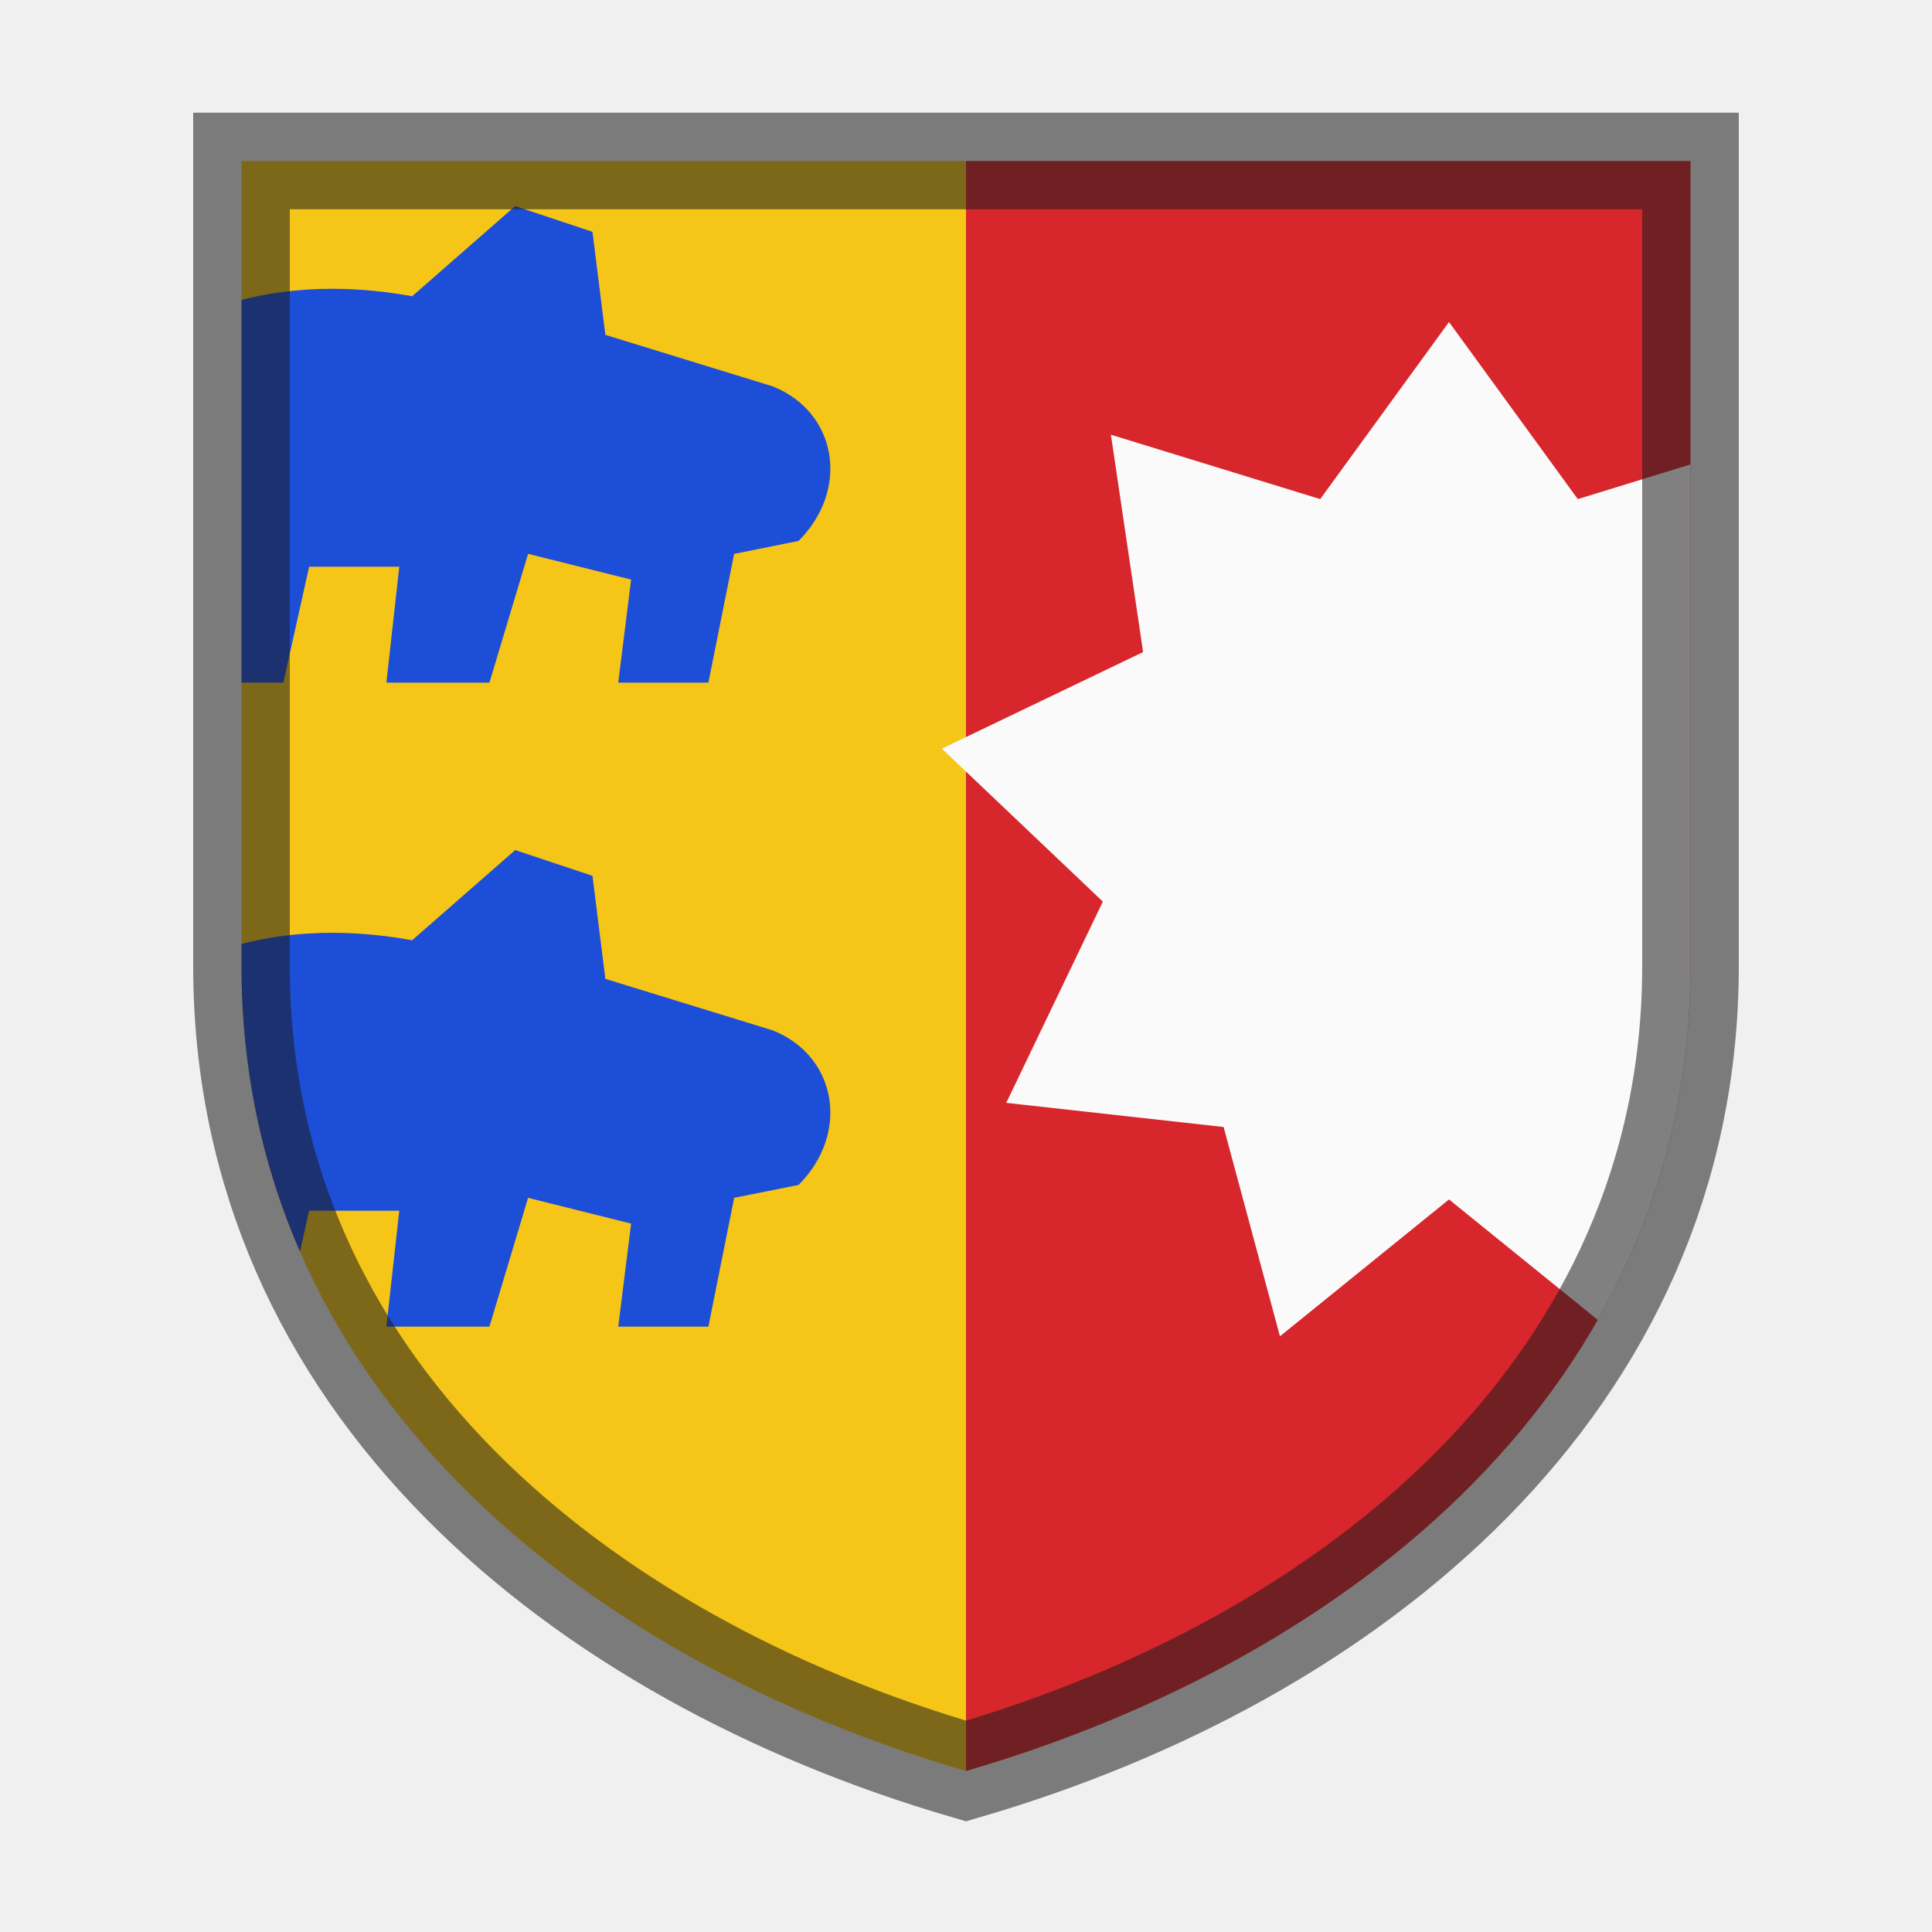
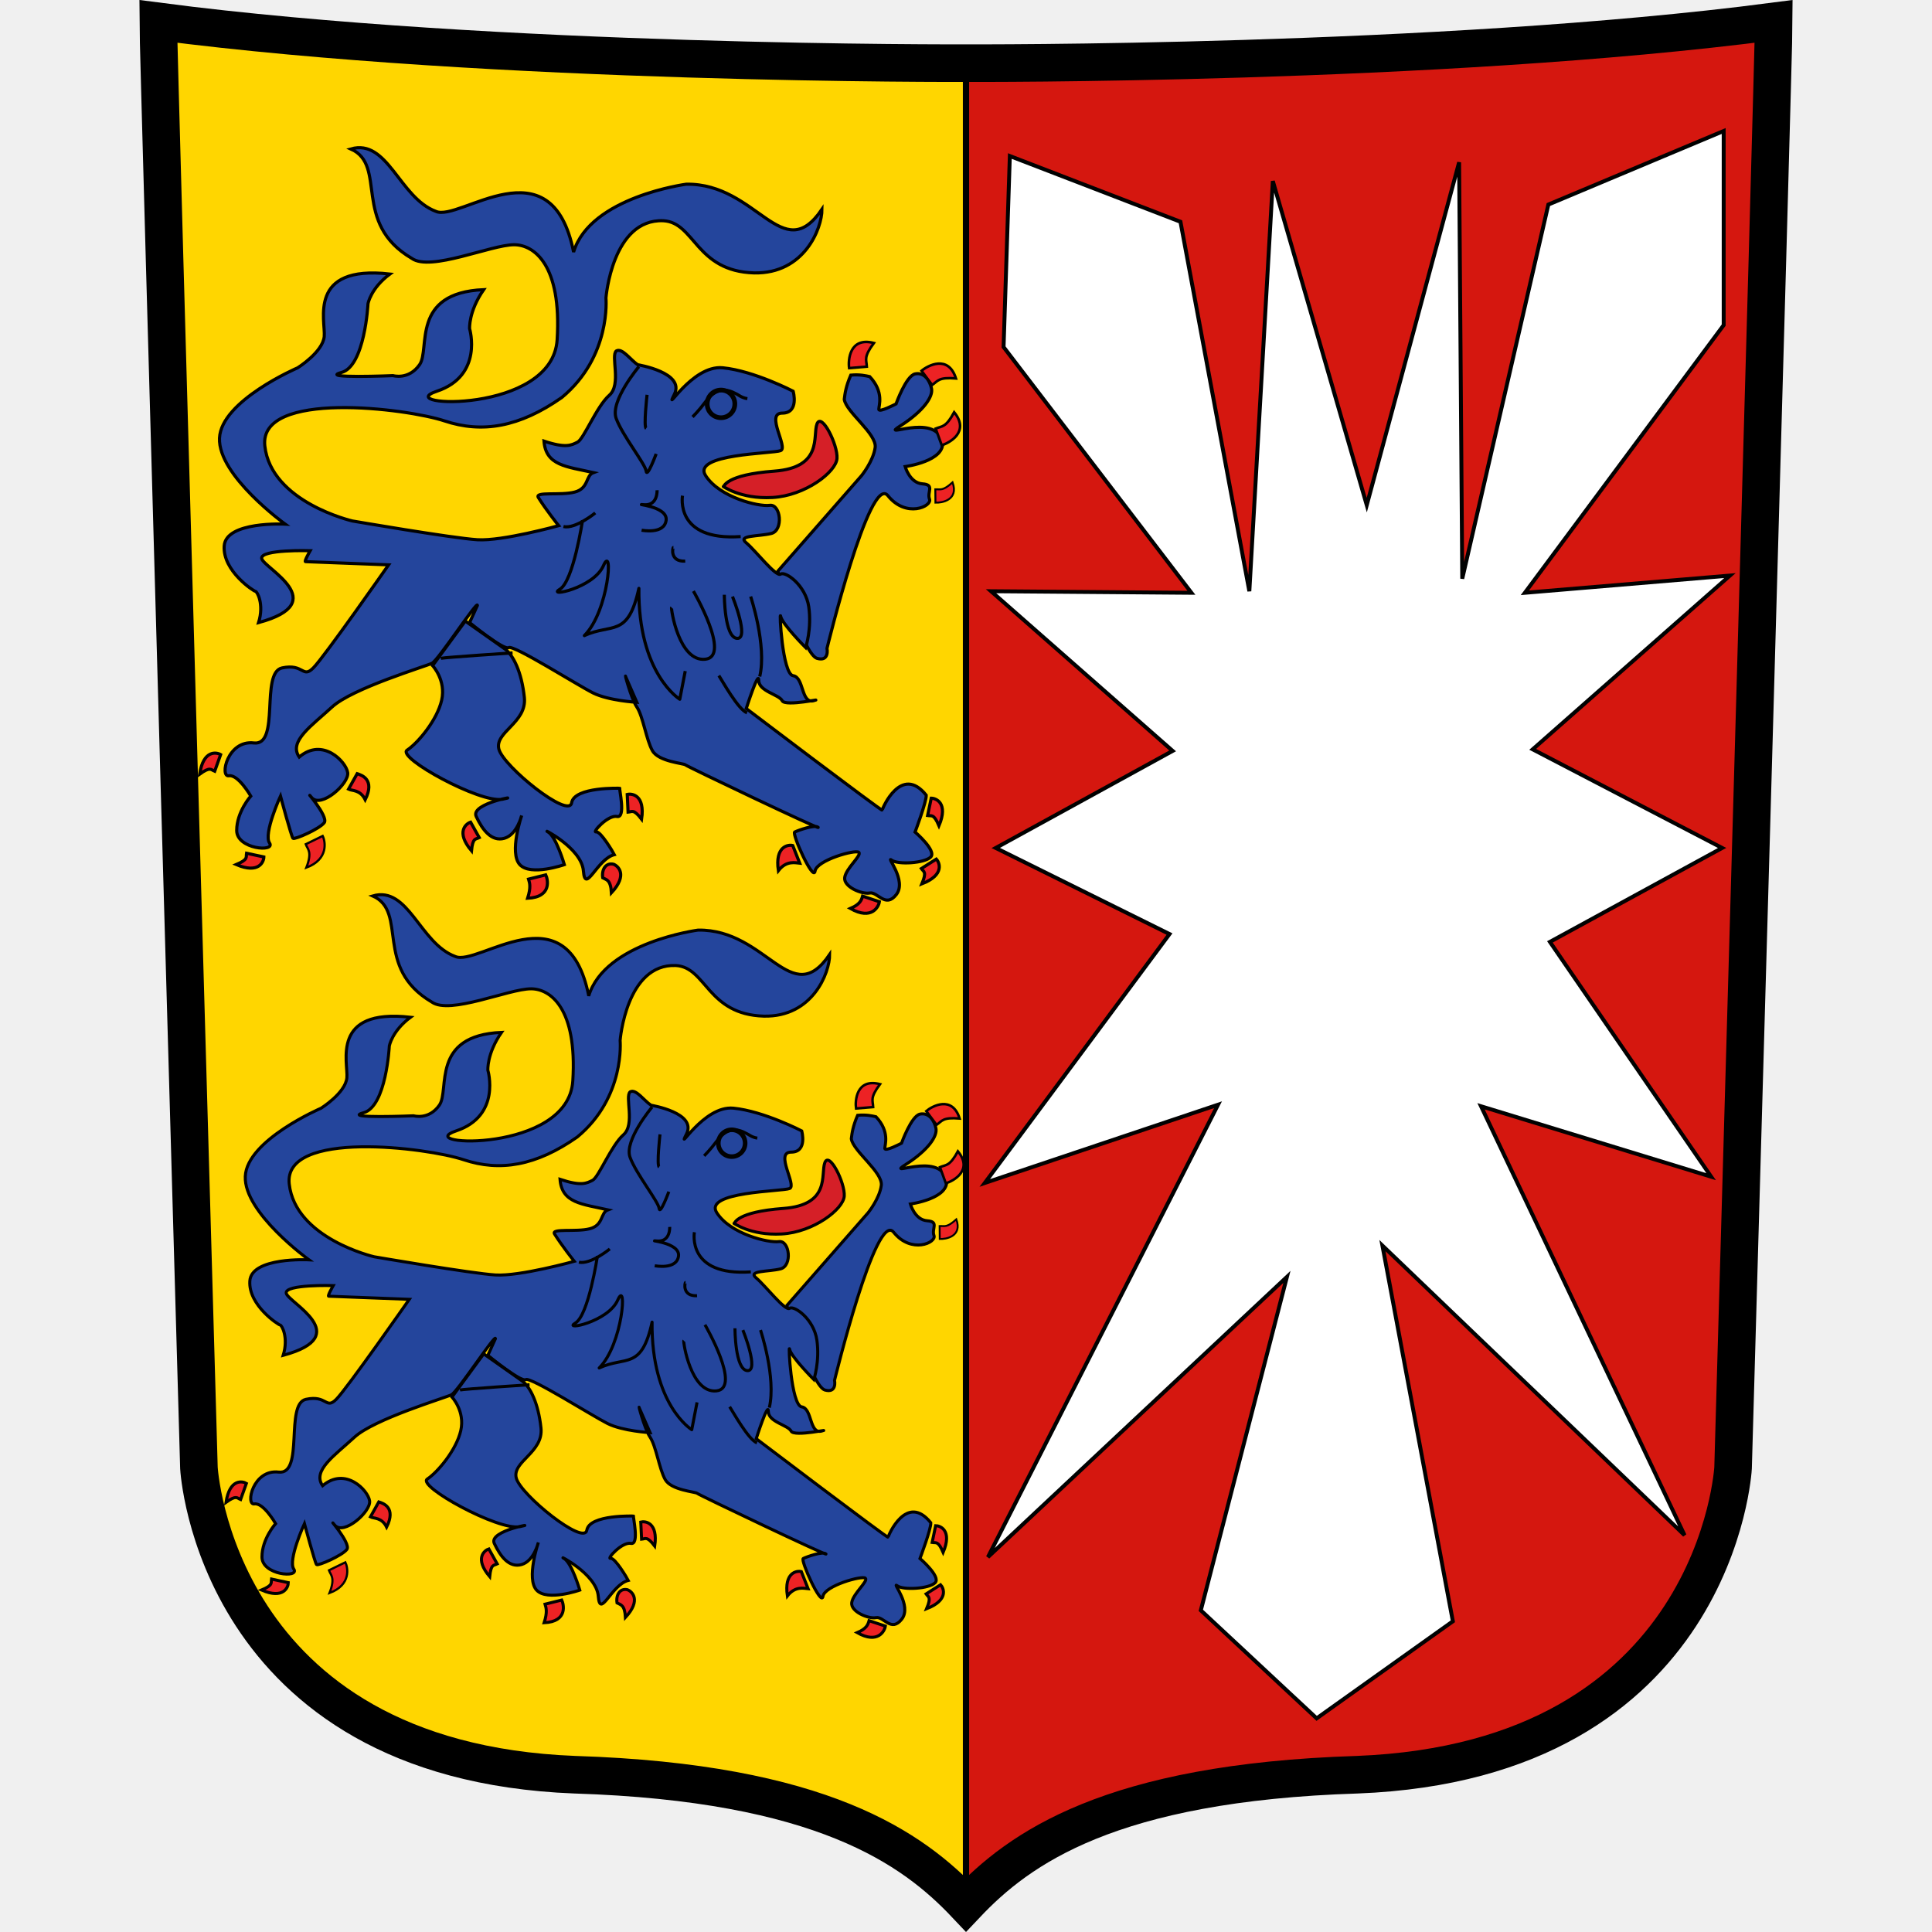
- <svg xmlns="http://www.w3.org/2000/svg" width="24" height="24" viewBox="0 0 24 24">
-   <defs>
-     <clipPath id="s">
-       <path d="M3 2h18v10c0 5.2-4.2 8.6-9 10C7.2 20.6 3 17.2 3 12z" />
-     </clipPath>
-   </defs>
-   <g clip-path="url(#s)">
-     <rect x="0" y="0" width="12" height="24" fill="#f5c518" />
-     <rect x="12" y="0" width="12" height="24" fill="#d7262c" />
-     <path d="M5 15.5l.8-3.5c1.2-2.2 3.4-2.8 5.6-2.4l1.6-1.4 1.2.4.2 1.6 2.6.8c1 .4 1.2 1.6.4 2.4l-1 .2-.4 2h-1.4l.2-1.6-1.6-.4-.6 2H11l.2-1.8H9.8l-.4 1.8H8l.4-2.2-1.2-.6-.6 2.8z" fill="#1d4ed8" transform="translate(-4 -4) scale(.8)" />
-     <path d="M5 15.5l.8-3.5c1.2-2.2 3.4-2.8 5.6-2.4l1.6-1.4 1.2.4.2 1.6 2.6.8c1 .4 1.2 1.6.4 2.4l-1 .2-.4 2h-1.4l.2-1.6-1.6-.4-.6 2H11l.2-1.8H9.8l-.4 1.8H8l.4-2.2-1.2-.6-.6 2.8z" fill="#1d4ed8" transform="translate(-4 4) scale(.8)" />
-     <path d="M12 4l1.6 2.2 2.6-.8-.4 2.7 2.5 1.2-2 1.9 1.2 2.5-2.7.3-.7 2.6-2.1-1.7-2.1 1.7-.7-2.6-2.7-.3 1.2-2.5-2-1.9 2.5-1.2-.4-2.7 2.6.8z" fill="#fafafa" transform="translate(6 0)" />
+ <svg xmlns="http://www.w3.org/2000/svg" xmlns:xlink="http://www.w3.org/1999/xlink" width="24" height="24" viewBox="0 0 527.998 617.072" preserveAspectRatio="xMidYMid meet" version="1.1">
+   <path id="red_area" style="fill:#D5170F;" d="M263.999,20.167c0,0,0,564,0,588.167c17-18,46-39,125-41.5    c115-4.5,120-98,120-98S521.998,16.167,521.998,6.833    C414.665,20.833,263.999,20.167,263.999,20.167z" />
+   <path id="yellow_area" style="fill:#FFD600;" d="M263.999,20.167c0,0,0,564,0,588.167    c-17-18-46-39-125-41.5c-115-4.5-120-98-120-98S6,16.167,6,6.833    C113.333,20.833,263.999,20.167,263.999,20.167z" />
+   <line id="line_in_the_middle" style="fill:none;stroke:#000000;stroke-width:2;" x1="263.999" y1="18.834" x2="263.999" y2="607.834" />
+   <path id="coat" style="fill:none;stroke:#000000;stroke-width:12;" d="M263.999,20.167    c0,0,150.666,0.667,257.999-13.333c0,9.333-12.999,462-12.999,462s-5,93.5-120,98    c-79,2.5-108,23.5-125,41.5c-17-18-46-39-125-41.5c-115-4.5-120-98-120-98S6,16.167,6,6.833    C113.333,20.833,263.999,20.167,263.999,20.167z" />
+   <polygon id="star" style="fill:#FFFFFF;stroke:#010101;stroke-width:1.25;" points="277.999,49.834     332.499,70.834 354.499,188.834 361.999,57.834 391.999,161.334 421.499,51.834     422.499,184.834 449.999,65.334 505.999,41.834 505.999,103.834 442.499,189.334     507.999,183.834 444.999,239.334 505.499,270.834 450.499,300.834 501.999,375.834     428.499,353.334 493.499,490.334 396.999,397.834 419.499,517.834 375.999,548.834     338.999,514.334 366.499,407.834 270.999,497.334 344.499,352.834 269.999,377.834     328.999,298.334 273.499,270.834 329.999,239.834 271.999,188.834 335.999,189.334     275.999,110.834 " />
+   <g id="lion">
+     <path id="path868" style="fill:#24459C;stroke:#010101;" d="M203.929,182.405     l26.704-30.478c0,0,3.771-4.643,4.354-8.997     c0.583-4.354-9.291-11.321-9.868-15.382c0.251-2.039,0.537-4.141,2.077-7.733     c2.853-0.261,4.742,0.182,6.051,0.476c4.643,4.934,2.9,9.288,2.9,10.451     c0,1.162,5.514-1.74,5.514-1.74s3.194-8.997,6.097-9.582     c2.903-0.577,4.64,2.034,5.223,4.645c0.582,2.614-2.612,7.257-9.869,11.899     c-7.254,4.643,10.74-4.354,13.354,4.934c1.16,6.39-11.904,8.13-11.904,8.13     s1.454,5.226,5.514,5.511c4.065,0.292,1.396,2.554,2.267,4.879     c0.866,2.322-7.487,6.154-13.292-1.104     c-5.806-7.259-19.447,48.765-19.447,48.765s0.871,4.354-3.191,3.194     C212.346,209.112,203.929,183.279,203.929,182.405z" />
+     <path id="path869" style="fill:#24459C;stroke:#010101;" d="     M217.999,66.834c0,6.152-5.667,20.667-21.667,20.333     c-18.697-0.542-18.904-16.122-29-16.667c-16.333-0.667-18.333,24.667-18.333,24.667     s1.738,18.673-14.095,31.789c-13.561,9.503-25.466,11.481-37.441,7.49     c-11.985-3.997-59.414-9.985-57.417,7.988     c1.998,17.973,27.959,23.961,27.959,23.961s31.95,5.494,39.938,5.993     c7.988,0.499,25.962-4.494,25.962-4.494s-3.997-4.992-6.495-8.986     c-1.246-1.998,7.032-0.555,11.611-1.743c4.584-1.188,3.435-5.301,5.98-6.223     c-8.632-1.928-15.2-2.219-15.797-10.05c7.023,2.325,8.718,1.327,10.719,0.327     c1.996-0.998,6.15-11.474,10.144-14.97c3.995-3.495,0.375-12.694,2.247-14.166     c1.887-1.068,4.574,2.943,6.858,4.415c0,0,15.172,2.467,11.68,9.455     c-3.493,6.988,5.494-9.485,15.476-8.487c9.987,0.998,22.466,7.492,22.466,7.492     s1.998,6.988-3.493,6.988c-5.494,0,1.993,10.983-0.502,11.98     c-2.497,0.995-28.459,0.995-23.965,7.986c4.493,6.994,16.975,9.987,20.47,9.491     c3.495-0.5,4.494,7.983,0.501,8.986c-3.994,0.996-10.985,0.497-7.989,2.994     c3,2.498,9.488,10.985,10.985,9.987c1.497-0.999,7.986,3.496,8.984,10.483     c0.998,6.988-0.998,12.981-0.998,12.981s-7.487-7.487-7.989-9.987     c-0.501-2.498,0.502,18.472,3.992,18.974c3.493,0.499,2.498,8.986,6.489,7.985     c3.997-0.995-8.986,1.999-9.984,0c-0.998-1.998-7.492-2.994-7.492-6.486     c0-3.496-3.992,8.987-3.992,8.987s43.438,32.949,43.438,32.453     c0-0.499,6.059-14.766,14.045-4.784c0.129,2.011-3.563,11.772-3.563,11.772     s6.988,5.99,4.992,7.989c-1.993,1.993-10.483,2.495-12.479,0.996     c-1.996-1.497,4.992,6.491,1.5,10.984c-3.496,4.493-5.993-1-8.491-0.499     c-2.498,0.499-8.485-1.996-7.986-4.995c0.499-2.996,5.494-6.988,4.493-7.986     c-1-0.995-13.48,2.496-13.979,5.993     c-0.501,3.493-7.492-11.985-6.489-12.481c0.998-0.499,6.489-2.498,7.487-1.494     c1,0.995-41.934-19.473-42.436-19.972c-0.497-0.501-8.485-1-10.483-4.493     c-1.996-3.495-2.997-10.985-4.992-13.976c-1.996-2.999-4.19-11.815-3.496-9.488     l3.496,7.986c0,0-8.987-0.499-13.982-2.991     c-4.992-2.495-25.46-15.479-26.959-14.48     c-1.494,1-12.479-7.986-12.479-7.986l2.498-5.494     c0.134-1.87-12.479,17.477-14.48,18.469     c-1.996,1-25.46,7.991-31.95,13.984     c-6.489,5.988-13.981,10.98-10.483,15.975c7.505-6.375,14.977,1.494,15.478,4.992     c0.499,3.493-8.488,11.481-11.481,7.991c-2.996-3.498,5.494,5.988,3.994,7.986     c-1.497,1.996-9.488,5.494-9.986,4.992c-0.5-0.499-3.995-13.48-3.995-13.48     s-5.492,11.983-3.493,14.979c1.998,2.994-10.484,1.999-10.484-3.997     c0-5.988,4.494-10.982,4.494-10.982s-3.997-6.988-6.991-6.492     c-2.994,0.502-0.499-11.481,7.989-10.481c8.485,0.995,1.996-22.467,8.986-23.963     c6.99-1.502,6.489,3.495,9.984,0c3.495-3.496,24.052-32.922,24.052-32.922     s-26.05-1.028-26.55-1.028c-0.501,0,1.5-3.493,1.5-3.493     s-15.978-0.499-15.479,2.495c0.499,2.996,22.965,13.981-1,20.471     c1.844-5.95-0.499-9.987-0.998-9.987c-0.501,0-10.486-6.486-9.984-14.478     c0.497-7.991,19.47-6.988,19.47-6.988s-21.466-15.478-20.967-27.458     c0.499-11.981,24.961-22.467,24.961-22.467s7.989-4.992,8.486-9.987     c0.501-4.992-5.492-22.965,20.972-19.969c-6.165,4.6-6.988,9.485-6.988,9.485     s-1,19.972-8.487,21.965c-7.487,1.999,16.474,1,16.474,1     s4.995,1.495,8.487-3.497c3.493-4.993-2.996-22.963,20.468-23.964     c-4.878,7.026-4.493,12.479-4.493,12.479s4.493,14.979-10.481,19.972     c-14.977,4.992,36.944,7.489,38.444-16.474     c1.494-23.966-7.416-30.322-13.749-30.322c-7.333,0-26.716,8.646-32.684,4.357     c-19.316-11.357-7.65-29.691-19.467-34.946     c11.817-3.412,15.484,15.588,27.151,19.922c7.487,3.496,36.922-22.529,44,13     c5.342-17.656,36-21.667,36-21.667C197.333,58.501,205.333,85.501,217.999,66.834z" />
+     <path id="path870" style="fill:#D51F27;stroke:#000000;" d="M186.514,155.413     c0.291,0,0.582-3.771,16.255-4.934c15.673-1.163,12.193-11.322,13.642-15.096     c1.454-3.771,6.679,6.677,6.386,11.033     c-0.292,4.354-10.16,11.899-20.61,12.479     C191.739,159.478,186.225,155.124,186.514,155.413z" />
+     <path id="path871" style="fill:none;stroke:#010101;" d="M162.132,126.095     c0,0-1.16,10.159-0.288,10.739" />
+     <path id="path872" style="fill:none;stroke:#010101;" d="M159.518,117.099c0,0-9.286,11.028-7.254,16.547     c2.031,5.511,9.288,14.51,9.58,16.833c0.288,2.322,3.191-5.512,3.191-5.512" />
+     <path id="path873" style="fill:none;stroke:#010101;" d="M165.326,156.573c0,0,0.292,4.934-4.065,4.64     c-4.352-0.289,7.548,0.294,6.965,4.937c-0.58,4.643-7.836,3.194-7.836,3.194" />
+     <path id="path874" style="fill:none;stroke:#010101;" d="M170.551,174.86     c-0.292,0-1.163,4.643,3.774,4.354" />
+     <path id="path875" style="fill:none;stroke:#010101;" d="M145.587,163.827c0,0-6.385,5.225-10.162,4.354     " />
+     <path id="path876" style="fill:none;stroke:#010101;stroke-linejoin:round;" d="     M141.525,166.152c0,0-2.903,19.447-7.257,22.061     c-4.354,2.614,10.737-0.293,13.933-7.545c3.191-7.259,1.737,14.511-6.099,22.348     c8.708-4.063,13.936,0.871,17.416-15.096     c-0.289,27.289,13.065,35.417,13.065,35.417l1.742-9" />
+     <path id="path877" style="fill:none;stroke:#010101;" d="M169.969,194.016     c-0.289,0.291,2.32,17.418,10.739,16.544     c8.417-0.869-3.774-21.77-3.774-21.77" />
+     <path id="path878" style="fill:none;stroke:#010101;" d="M186.807,189.953c0,0,0,13.643,4.062,13.934     c4.063,0.291-1.451-13.351-1.451-13.351" />
+     <path id="path879" style="fill:none;stroke:#010101;" d="M195.221,190.531c0,0,5.226,15.676,2.903,25.546     " />
+     <path id="path880" style="fill:none;stroke:#010101;" d="M185.064,215.786     c1.16,1.742,6.094,10.741,8.997,11.901" />
+     <path id="path883" style="fill:none;stroke:#010101;" d="M173.454,158.315     c0,0-2.614,14.513,18.576,13.062" />
+     <path id="path884" style="fill:#24459C;stroke:#010101;" d="M93.631,212.595     c0,0,4.354,4.645,2.899,11.03c-1.451,6.385-7.547,13.64-11.03,15.965     c-3.482,2.323,23.51,17.127,30.478,15.675c6.965-1.456-10.451,1.158-8.419,5.512     c2.031,4.354,4.937,8.128,8.997,6.966c4.068-1.16,5.517-7.257,5.517-7.257     s-4.068,11.899-0.585,15.673c3.488,3.774,14.225,0,14.225,0     s-2.616-8.997-5.226-10.448c-2.611-1.451,10.737,4.937,11.317,12.482     c0.585,7.545,4.326-3.814,9.87-5.225c-0.291-0.583-4.354-7.545-5.805-7.257     c-1.451,0.289,3.771-5.517,6.676-4.934c2.903,0.578,0.58-9,0.869-9     c0.291,0-14.513-0.582-15.382,4.643c-0.872,5.225-21.772-11.61-23.222-17.125     c-1.457-5.514,9-8.422,8.128-16.544c-0.872-8.131-3.485-13.356-6.094-15.387     l-12.776-8.997L93.631,212.595z" />
+     <path id="path885" style="fill:none;stroke:#010101;" d="M96.243,210.274     c0.871-0.292,22.933-1.743,22.933-1.743" />
+     <path id="path886" style="fill:#ED2224;stroke:#010101;" d="M155.8,253.746     c1.429-0.357,5.75,0.063,4.59,7.903c-2.589-3.354-3.015-2.375-4.324-2.257     L155.8,253.746z" />
+     <path id="path887" style="fill:#ED2224;stroke:#010101;" d="M151.423,276.032     c1.378,0.509,4.711,3.298-0.669,9.116c-0.248-4.232-1.626-4.136-2.776-4.776     C147.578,277.856,148.845,275.457,151.423,276.032z" />
+     <path id="path888" style="fill:#ED2224;stroke:#010101;" d="M129.772,279.429     c0.624,1.329,2.128,7.086-5.79,7.474c1.119-3.554,0.668-4.851,0.299-6.112     L129.772,279.429z" />
+     <path id="path889" style="fill:#ED2224;stroke:#010101;" d="M105.769,262.596     c-1.403,0.453-4.851,3.092,0.279,9.133c0.428-4.217,1.304-3.609,2.479-4.199     L105.769,262.596z" />
+     <path id="path890" style="fill:#ED2224;stroke:#010101;" d="M208.661,270.06     c-1.429-0.357-5.75,0.182-4.592,8.021c2.591-3.354,5.514-2.495,6.826-2.376     L208.661,270.06z" />
+     <path id="path891" style="fill:#ED2224;stroke:#010101;" d="M236.332,288.013     c-0.185,1.464-2.368,6.059-9.265,2.153c3.11-1.327,3.538-2.669,3.9-3.936     L236.332,288.013z" />
+     <path id="path892" style="fill:#ED2224;stroke:#010101;" d="M254.516,274.394     c1.018,1.069,2.783,5.036-4.605,7.897c1.636-3.911,0.578-3.794-0.172-4.873     L254.516,274.394z" />
+     <path id="path893" style="fill:#ED2224;stroke:#010101;stroke-width:0.826;" d="     M226.674,117.575c-0.357-2.495,0.065-10.046,7.903-8.02     c-3.354,4.521-2.371,5.266-2.255,7.551L226.674,117.575z" />
+     <path id="path894" style="fill:#ED2224;stroke:#010101;" d="M252.895,254.938     c1.472,0.013,5.552,1.502,2.472,8.802c-1.672-3.896-2.328-3.05-3.627-3.263     L252.895,254.938z" />
+     <path id="path895" style="fill:#ED2224;stroke:#010101;" d="M69.536,247.117     c1.403,0.454,5.803,1.783,2.578,8.303c-1.616-3.267-4.164-2.776-5.334-3.369     L69.536,247.117z" />
+     <path id="path896" style="fill:#ED2224;stroke:#010101;stroke-width:0.716;" d="     M58.528,266.998c0.826,1.652,2.021,7.439-5.223,10.119     c1.991-5.119,0.385-5.855-0.192-7.479L58.528,266.998z" />
+     <path id="path897" style="fill:#ED2224;stroke:#010101;" d="M39.739,273.705     c-0.02,1.472-1.53,5.547-8.814,2.432c3.905-1.654,3.064-2.315,3.282-3.609     L39.739,273.705z" />
+     <path id="path898" style="fill:#ED2224;stroke:#010101;" d="M25.933,241.016     c-1.259-0.76-5.521-1.616-6.694,6.224c3.455-2.46,3.576-1.396,4.794-0.905     L25.933,241.016z" />
+     <path id="path899" style="fill:#ED2224;stroke:#010101;stroke-width:0.826;" d="     M249.796,118.428c1.933-1.628,8.545-5.281,10.995,2.442     c-5.612-0.444-5.724,0.783-7.595,2.094L249.796,118.428z" />
+     <path id="path900" style="fill:#ED2224;stroke:#010101;stroke-width:0.826;" d="     M256.243,142.206c2.417-0.719,9.098-4.257,3.979-10.534     c-2.705,4.944-3.792,4.362-5.914,5.208L256.243,142.206z" />
+     <path id="path901" style="fill:#ED2224;stroke:#010101;stroke-width:0.622;" d="     M254.242,160.547c1.895,0.094,7.525-0.747,5.466-6.484     c-3.156,2.832-3.785,2.146-5.507,2.217L254.242,160.547z" />
+     <circle style="fill:none;stroke:#010101;stroke-width:1.5;" cx="185.749" cy="129.001" r="4.417" />
+     <path style="fill:none;stroke:#010101;" d="M176.666,133.167c0,0,2.167-2.167,4-4.667     s4.833-5.5,9.667-2.833c1.167,0.5,1.833,1.333,3.833,1.667" />
  </g>
-   <path d="M3 2h18v10c0 5.2-4.2 8.6-9 10C7.2 20.6 3 17.2 3 12z" fill="none" stroke="#1c1c1c" stroke-opacity=".55" stroke-width="1.2" />
+   <use transform="translate(9 240) scale(0.97)" xlink:href="#lion" />
</svg>
